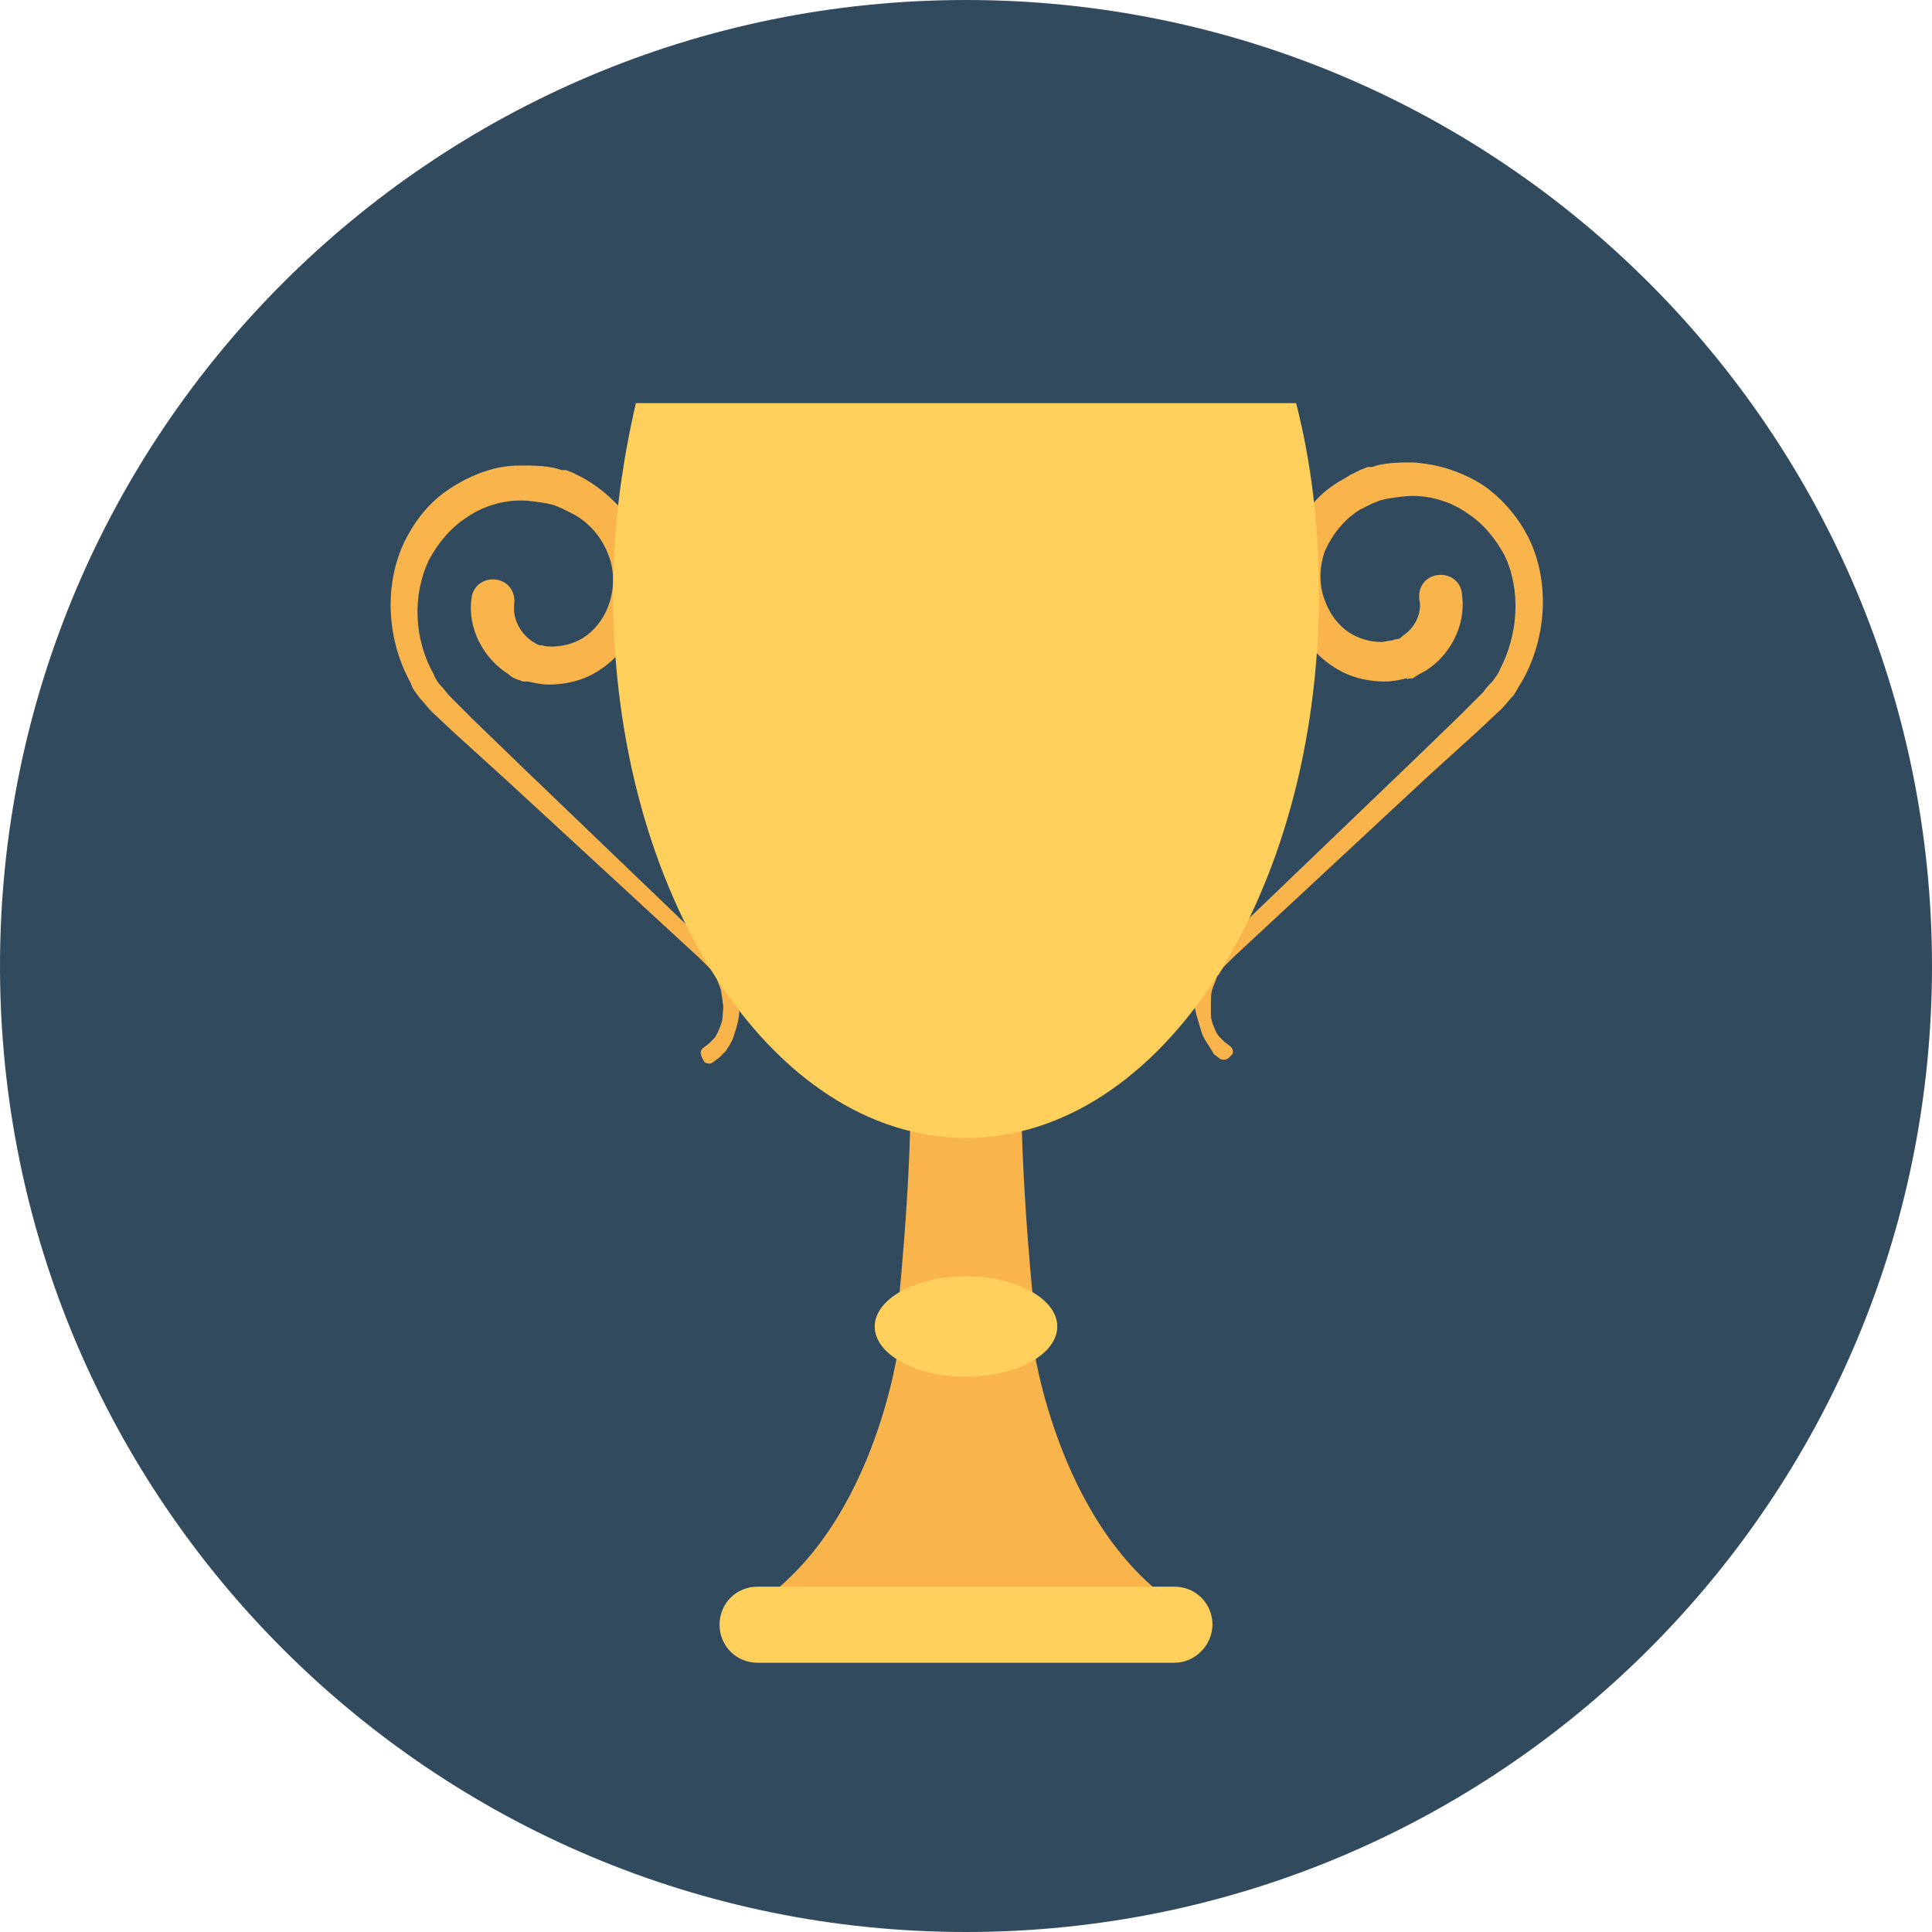
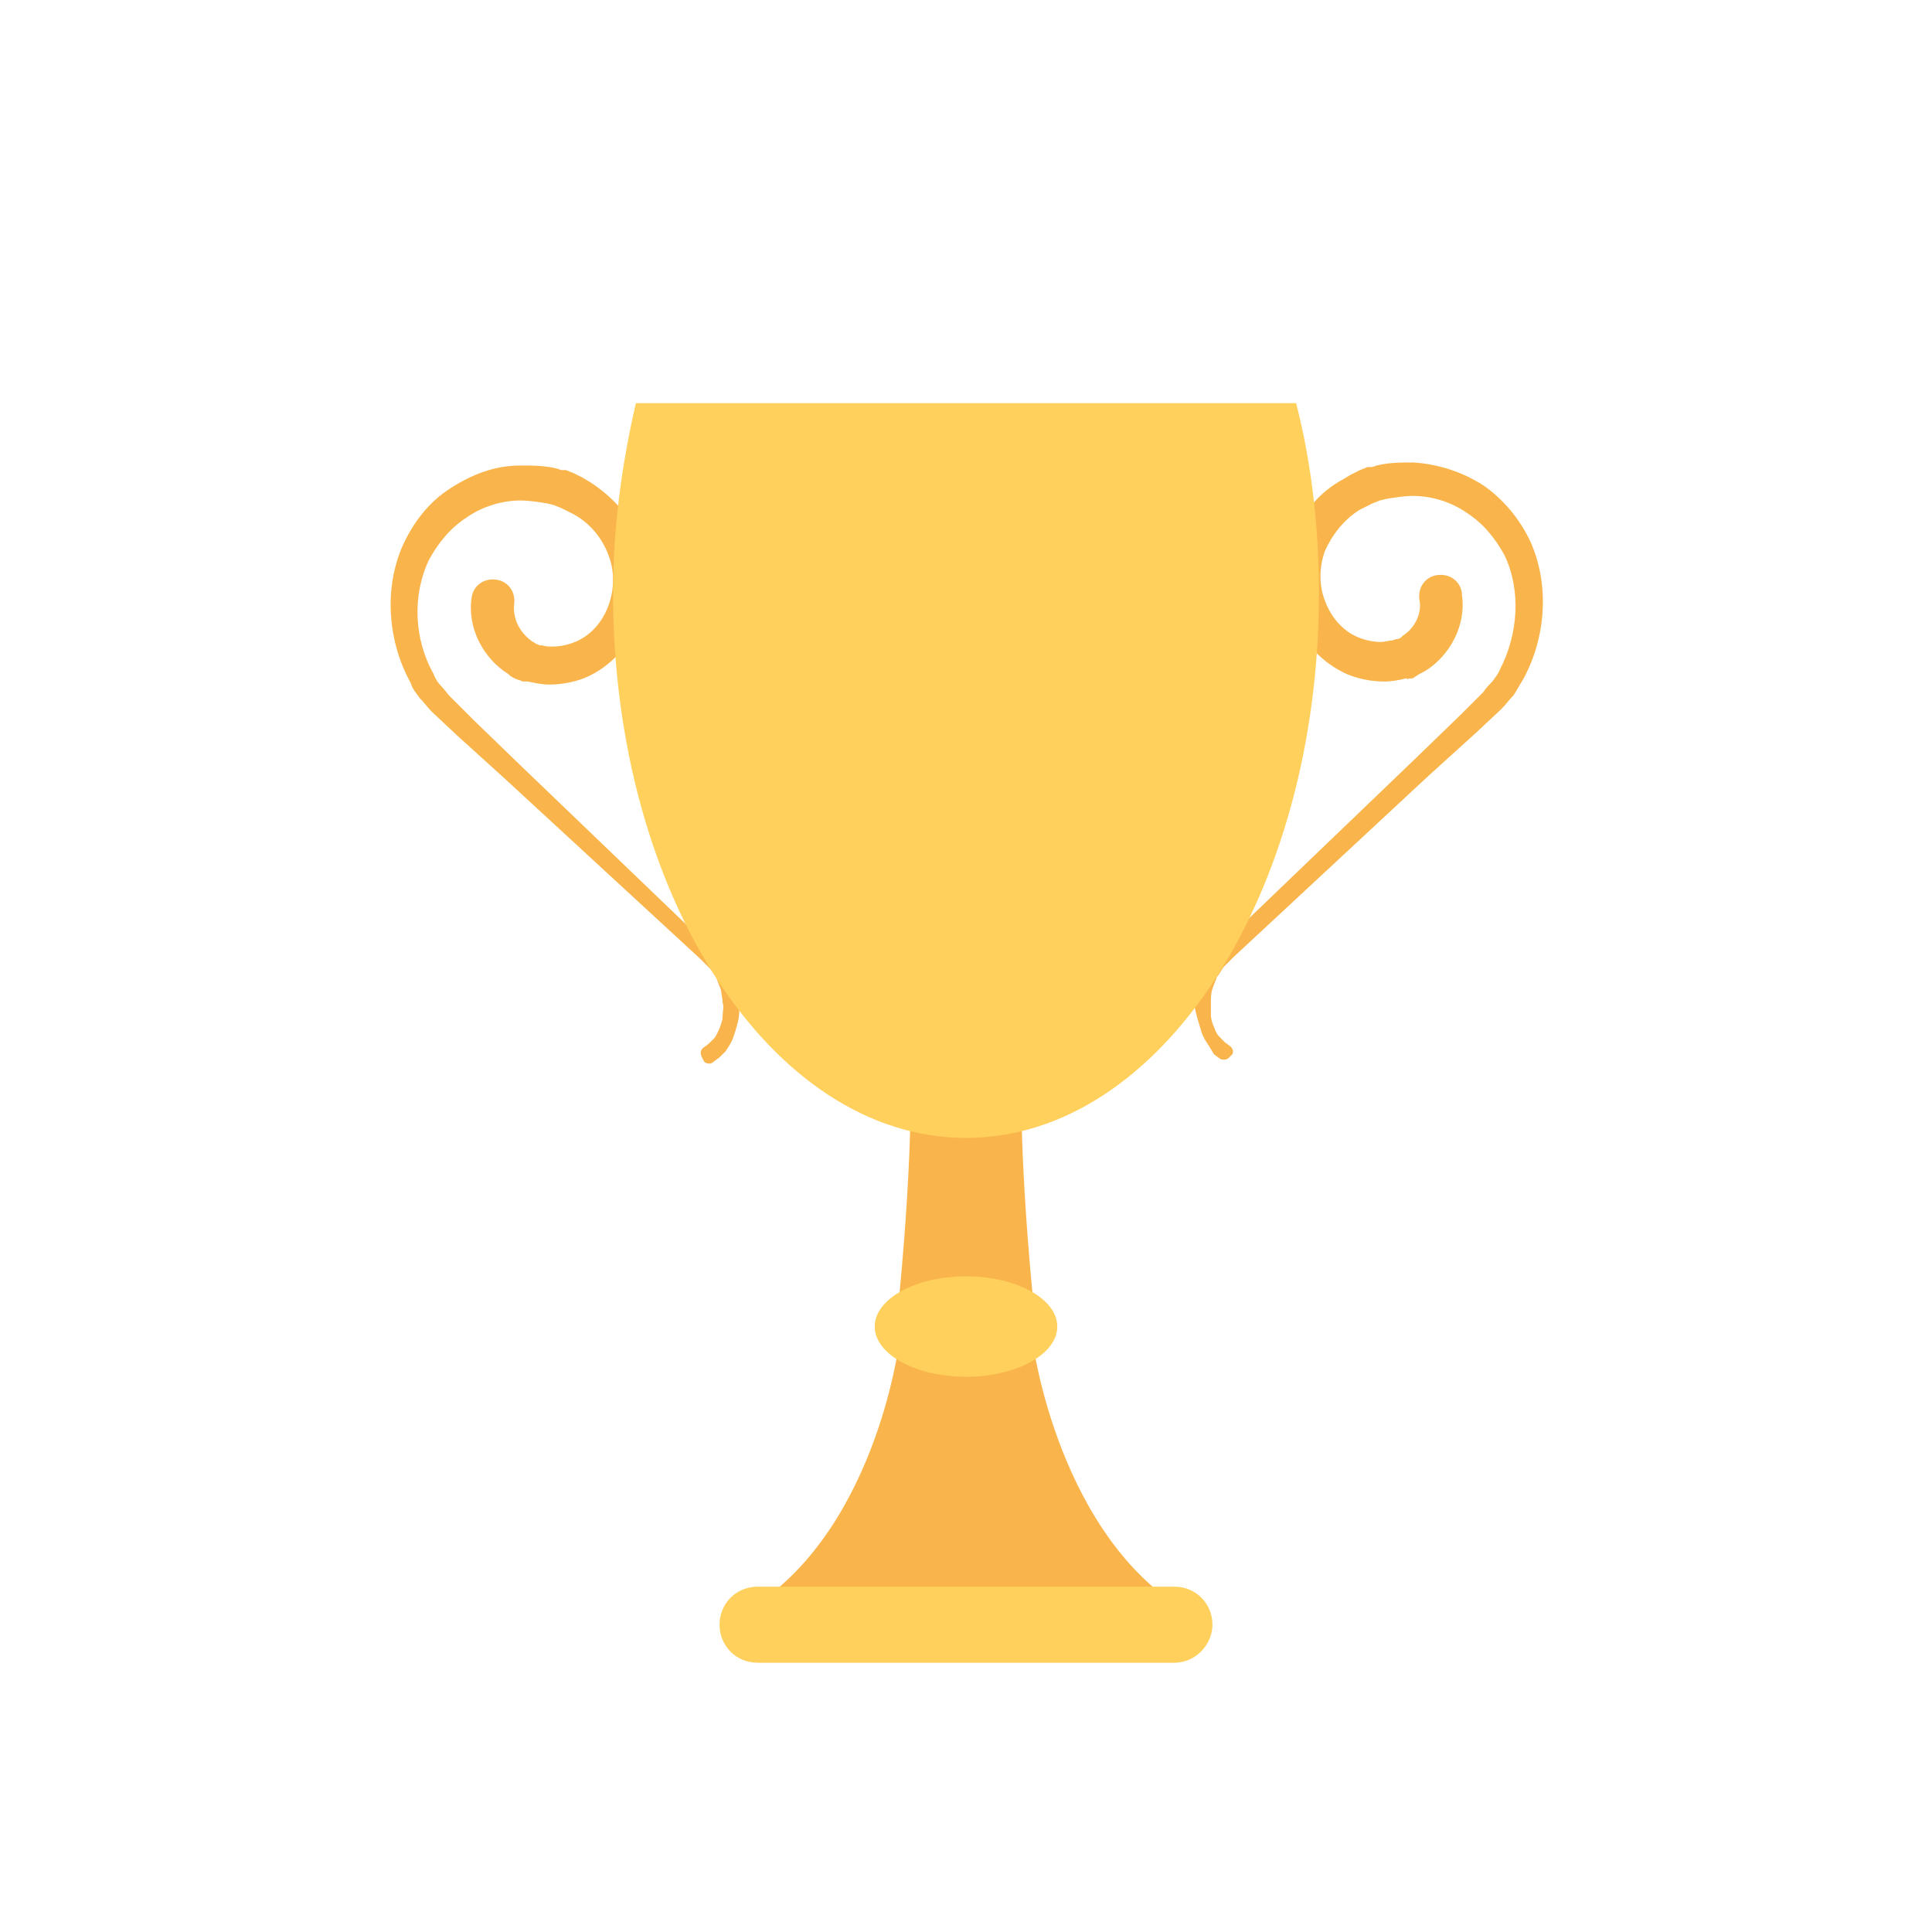
<svg xmlns="http://www.w3.org/2000/svg" version="1.1" id="Layer_1" x="0px" y="0px" viewBox="0 0 508 508" style="enable-background:new 0 0 508 508;" xml:space="preserve">
-   <circle style="fill:#324A5E;" cx="254" cy="254" r="254" />
  <g>
    <path style="fill:#F9B54C;" d="M271.6,353.2H254h-17.6c0,0-6.4,51.6-41.6,71.2H254h59.2C278.4,404.8,271.6,353.2,271.6,353.2z" />
    <path style="fill:#F9B54C;" d="M269.2,270h-30.4c2.4,24.8-2.4,71.2-2.4,71.2h35.2C271.6,341.2,266.8,294.8,269.2,270z" />
    <path style="fill:#F9B54C;" d="M320.8,278.4l-1.6-1.2l-1.2-2c-0.8-1.2-1.6-2.4-2-3.6s-0.8-2.8-1.2-4c-0.4-1.6-0.8-2.8-0.8-4.4   c0-1.6,0.4-2.8,0.4-4.4c0.4-1.2,0.8-2.8,1.6-4c0.8-1.2,1.6-2.4,2.4-3.6c0.8-1.2,2-2,3.2-3.2l0,0l50-48l12.4-12l3.2-3.2l2.8-2.8   c0.8-1.2,1.6-2,2.4-2.8c0.8-1.2,1.6-2,2-3.2c4.8-9.2,5.6-20.8,1.2-30c-2.4-4.4-5.6-8.4-10-11.2c-4-2.8-9.2-4.4-14-4.4   c-2.4,0-4.8,0.4-7.2,0.8l-1.6,0.4l-2,0.8l-1.6,0.8l-1.6,0.8c-4,2.4-7.2,6.4-9.2,10.8c-1.6,4.4-1.6,9.2,0,13.2   c1.6,4.4,4.8,8,8.8,9.6c2,0.8,4,1.2,6,1.2c0.8,0,2-0.4,2.8-0.4c0,0,1.2-0.4,1.6-0.4s0.8-0.4,1.2-0.8c3.2-2,5.2-6,4.4-9.6   c-0.4-3.2,1.6-6,4.8-6.4c3.2-0.4,6,1.6,6.4,4.8l0,0v0.4c1.2,8-3.2,16-9.6,20c-0.8,0.4-1.6,0.8-2.8,1.6c-0.4,0.4-0.8,0.4-1.2,0.4   h-0.4l0,0c-0.4,0.4-0.4,0-0.4,0l0,0h-0.4c-1.6,0.4-3.6,0.8-5.6,0.8c-3.6,0-7.6-0.8-10.8-2.4c-6.4-3.2-11.2-8.8-13.6-15.6   c-2.4-6.4-2-14,0.4-20.4c2.8-6.4,7.2-11.6,13.2-14.8l2-1.2l2.4-1.2l2-0.8h0.4h0.4h0.4l1.2-0.4c3.2-0.8,6.4-0.8,9.6-0.8   c6.4,0.4,12.8,2.4,18.4,6c5.2,3.6,9.6,8.8,12.4,14.8c5.2,11.6,4,25.6-2,36.4c-0.8,1.2-1.6,2.8-2.4,4c-1.2,1.2-2,2.4-3.2,3.6l-6.4,6   L375.6,204l-51.2,47.6l0,0c-0.8,0.8-1.6,1.6-2.4,2.4s-1.2,2-2,2.8c-0.4,1.2-0.8,2-1.2,3.2c-0.4,1.2-0.4,2.4-0.4,3.2   c0,1.2,0,2.4,0,3.6s0.4,2.4,0.8,3.2c0.4,1.2,0.8,2,1.6,2.8l1.2,1.2l1.6,1.2c0.8,0.8,0.8,2,0,2.4   C322.8,278.8,321.6,278.8,320.8,278.4z" />
    <path style="fill:#F9B54C;" d="M184.8,275.6l1.6-1.2l1.2-1.2c0.8-0.8,1.2-2,1.6-2.8c0.4-1.2,0.8-2,0.8-3.2s0.4-2.4,0-3.6   c0-1.2-0.4-2.4-0.4-3.2c-0.4-1.2-0.8-2-1.2-3.2s-1.2-2-2-2.8c-0.8-0.8-1.6-1.6-2.4-2.4l0,0l-51.2-47.2L120,193.2l-6.4-6   c-1.2-1.2-2-2.4-3.2-3.6c-0.8-1.2-2-2.4-2.4-4c-6-10.8-7.2-24.8-2-36.4c2.8-6,6.8-11.2,12.4-14.8c5.6-3.6,11.6-6,18.4-6   c3.2,0,6.4,0,9.6,0.8l1.2,0.4h0.4h0.4h0.4l2,0.8l2.4,1.2l2,1.2c5.6,3.6,10.4,8.8,13.2,14.8c2.8,6.4,2.8,14,0.4,20.4   c-2.4,6.4-7.2,12.4-13.6,15.6c-3.2,1.6-7.2,2.4-10.8,2.4c-2,0-3.6-0.4-5.6-0.8h-0.4l0,0c0,0,0.4,0-0.4,0l0,0h-0.4   c-0.4,0-0.8-0.4-1.2-0.4c-1.2-0.4-2-0.8-2.8-1.6c-6.4-4-10.8-12-9.6-20l0,0c0.4-3.2,3.2-5.2,6.4-4.8s5.2,3.2,4.8,6.4l0,0   c-0.4,3.6,1.2,7.2,4.4,9.6c0.4,0.4,0.8,0.4,1.2,0.8c0,0,1.6,0.8,1.6,0.4c0.8,0.4,2,0.4,2.8,0.4c2,0,4-0.4,6-1.2   c4-1.6,7.2-5.2,8.8-9.6c1.6-4.4,1.6-9.2,0-13.2c-1.6-4.4-4.8-8.4-9.2-10.8l-1.6-0.8l-1.6-0.8l-2-0.8l-1.6-0.4   c-2.4-0.4-4.8-0.8-7.2-0.8c-4.8,0-10,1.6-14,4.4c-4.4,2.8-7.6,6.8-10,11.2c-4.4,9.2-4,20.8,1.2,30c0.4,1.2,1.2,2.4,2,3.2   s1.6,2,2.4,2.8l2.8,2.8l3.2,3.2l12.4,12l50,48l0,0c1.2,0.8,2,2,3.2,3.2c0.8,1.2,1.6,2.4,2.4,3.6c0.8,1.2,1.2,2.8,1.6,4   c0.4,1.2,0.4,2.8,0.4,4.4s0,2.8-0.4,4.4s-0.8,2.8-1.2,4s-1.2,2.4-2,3.6l-1.6,1.6l-1.6,1.2c-0.8,0.8-2,0.4-2.4,0   C184,277.2,184,276.4,184.8,275.6z" />
  </g>
  <g>
    <path style="fill:#FFD05B;" d="M167.2,106c-3.6,15.6-6,32.4-6,50c0,79.2,41.6,143.2,92.8,143.2s92.8-64,92.8-143.2   c0-17.6-2-34.4-6-50L167.2,106L167.2,106z" />
    <path style="fill:#FFD05B;" d="M308.8,437.2H199.2c-5.6,0-10-4.4-10-10l0,0c0-5.6,4.4-10,10-10h109.6c5.6,0,10,4.4,10,10l0,0   C318.8,432.4,314.4,437.2,308.8,437.2z" />
    <ellipse style="fill:#FFD05B;" cx="254" cy="348.8" rx="24" ry="13.2" />
  </g>
  <g>
</g>
  <g>
</g>
  <g>
</g>
  <g>
</g>
  <g>
</g>
  <g>
</g>
  <g>
</g>
  <g>
</g>
  <g>
</g>
  <g>
</g>
  <g>
</g>
  <g>
</g>
  <g>
</g>
  <g>
</g>
  <g>
</g>
</svg>
